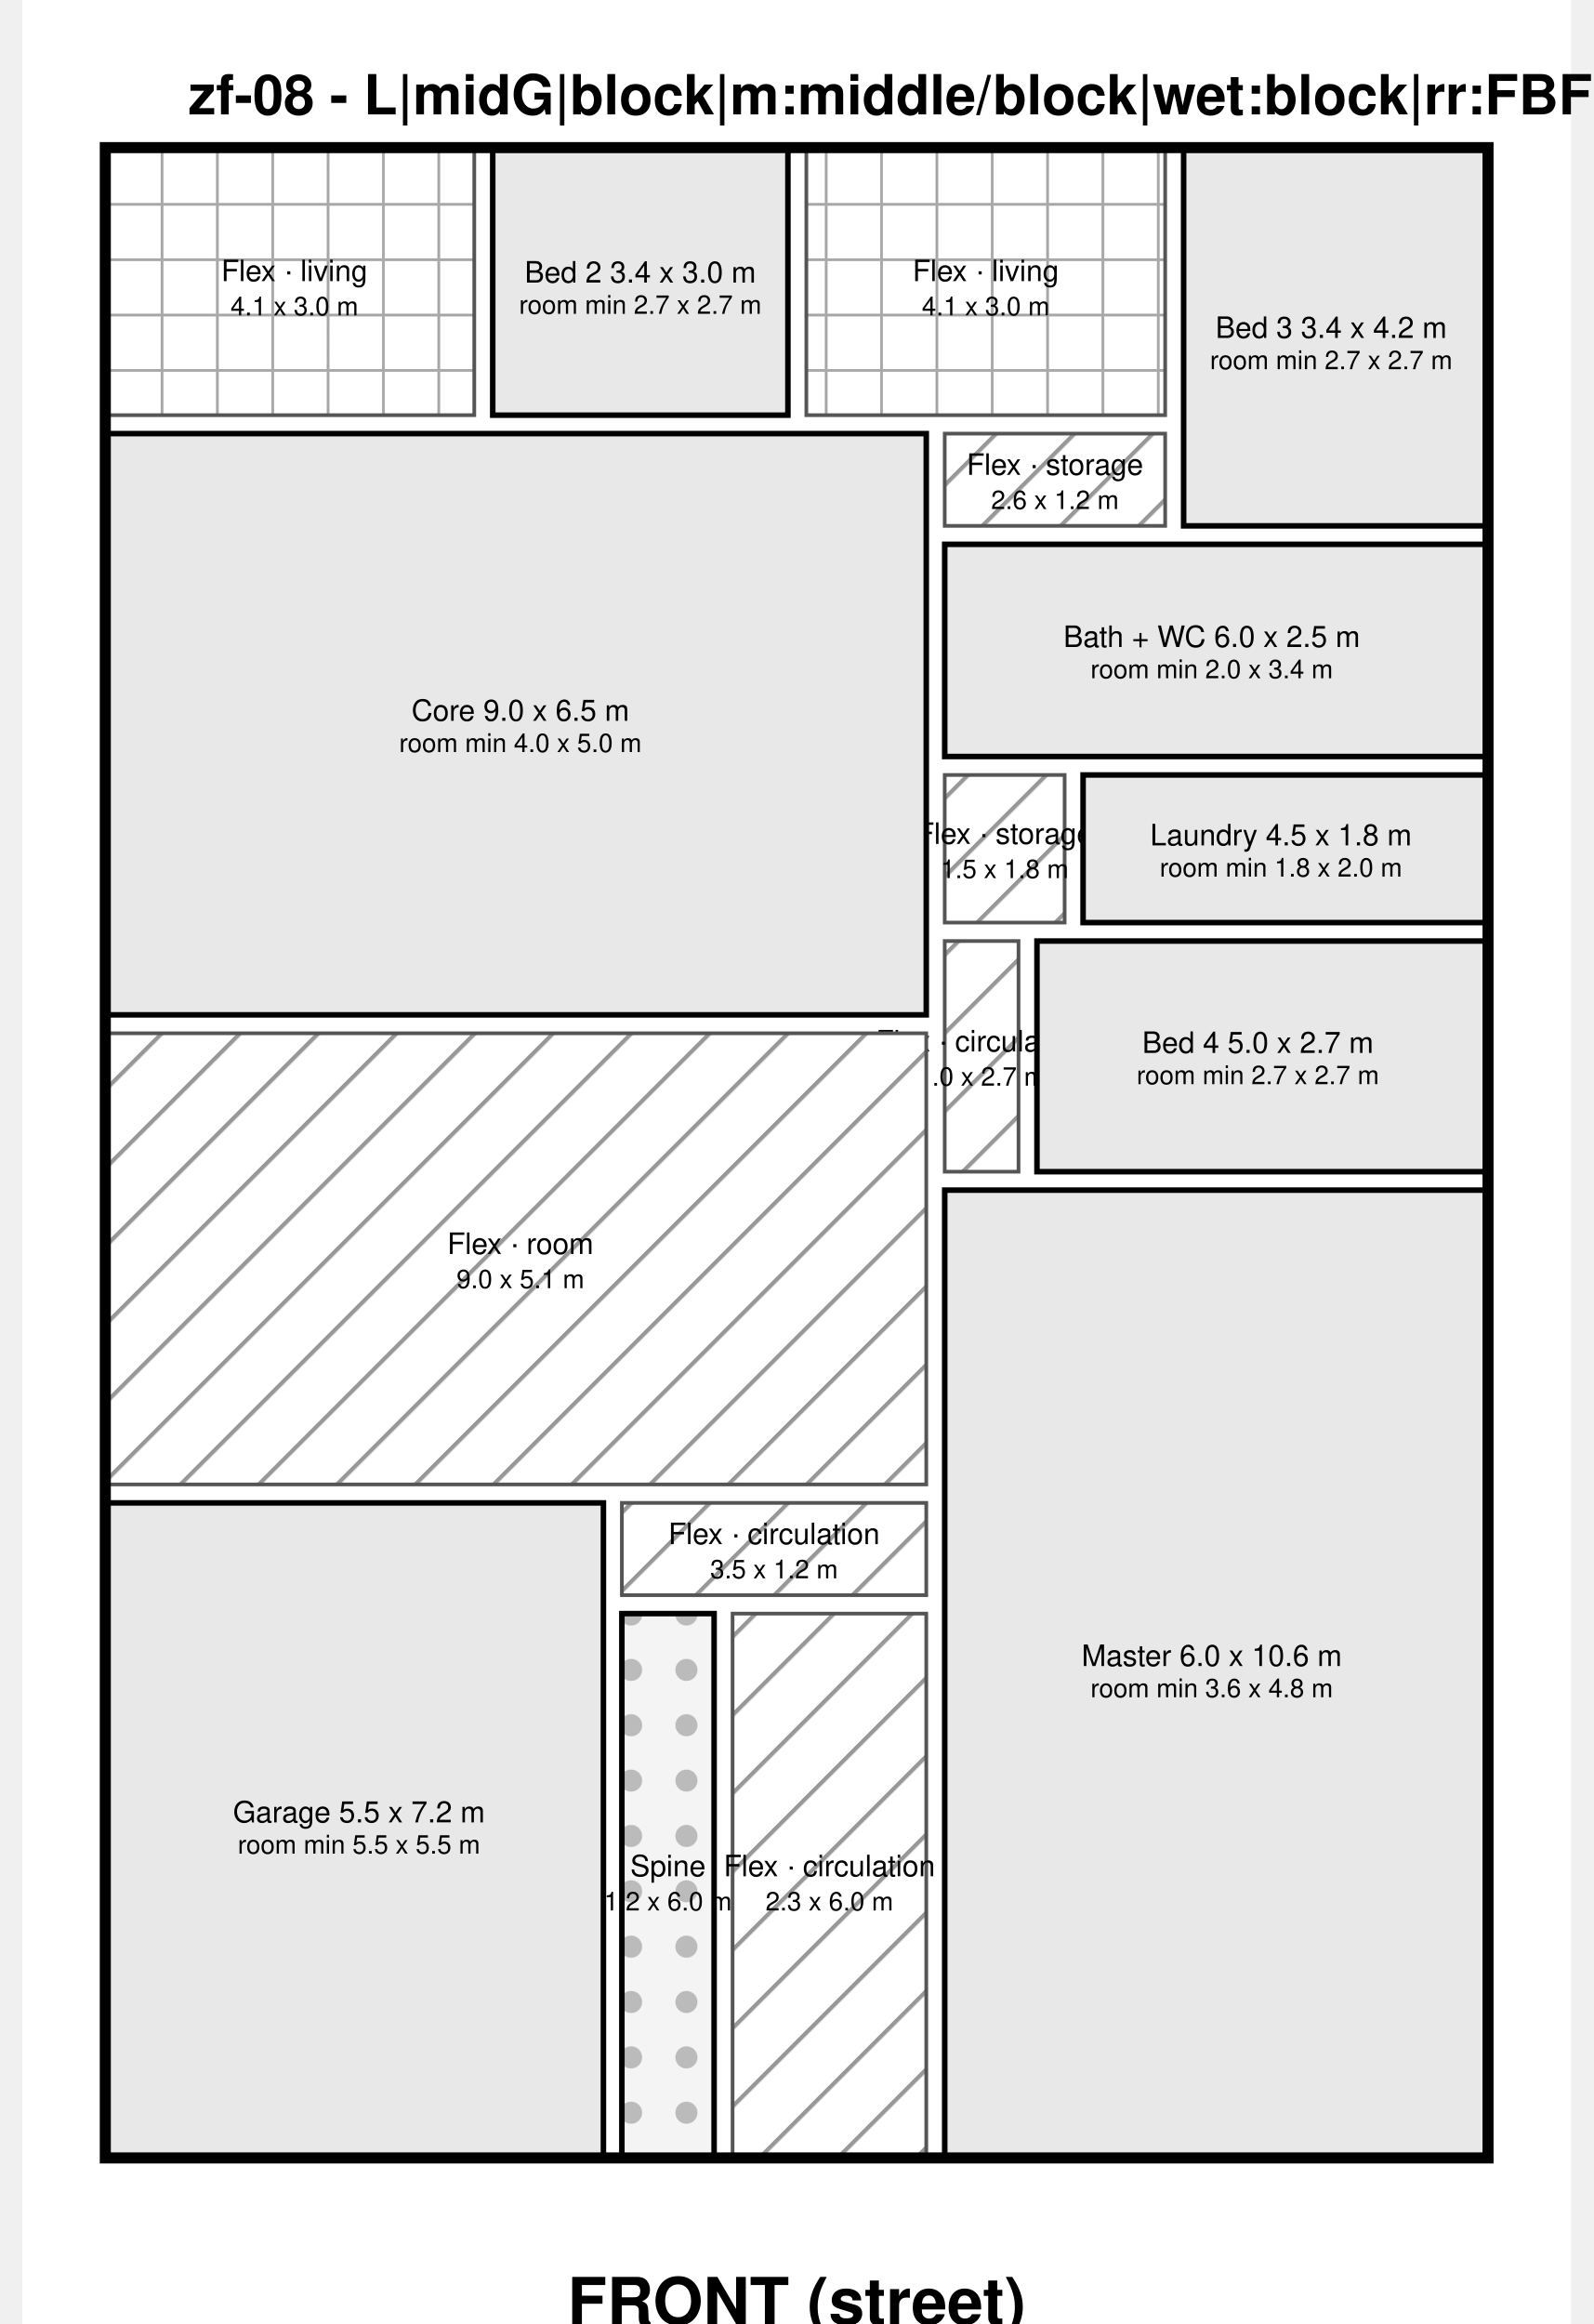
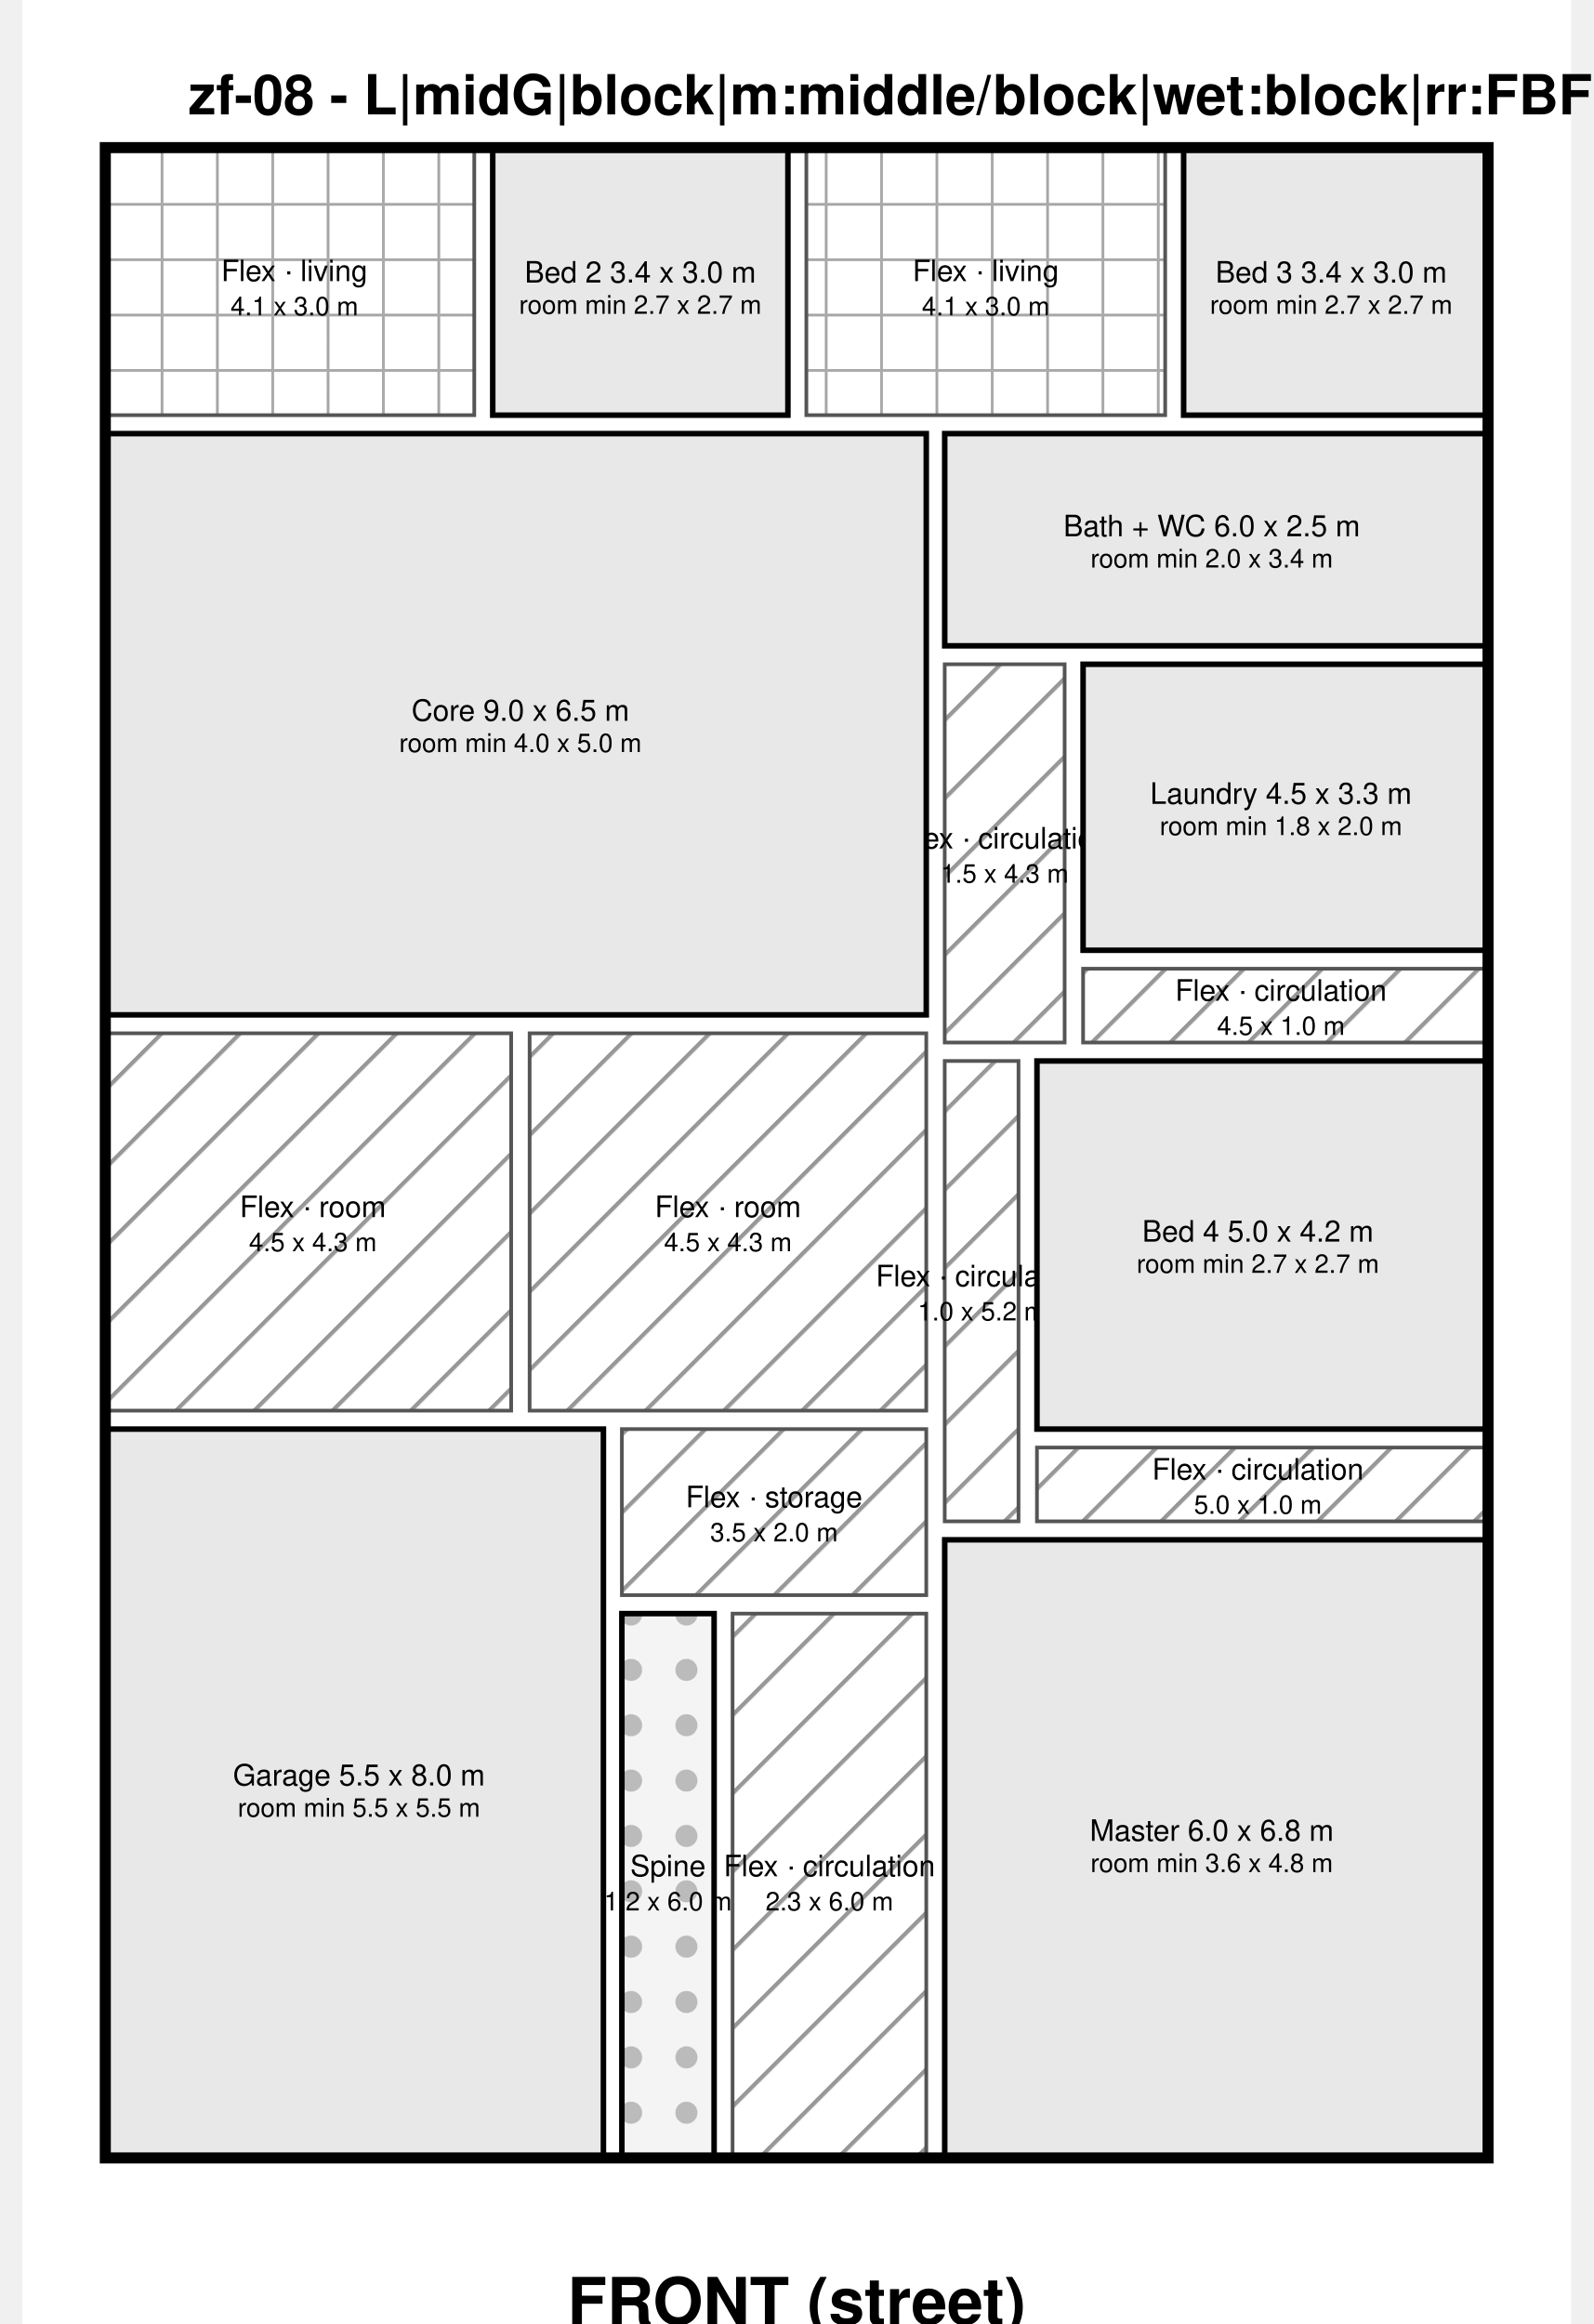
<svg xmlns="http://www.w3.org/2000/svg" width="840" height="1225" viewBox="-900 -1600 16790 25190" font-family="Helvetica, Arial, sans-serif" fill="#000">
  <defs>
    <pattern id="hatch" width="600" height="600" patternUnits="userSpaceOnUse" patternTransform="rotate(45)">
      <rect width="600" height="600" fill="#ffffff" />
      <line x1="0" y1="0" x2="0" y2="600" stroke="#999" stroke-width="90" />
    </pattern>
    <pattern id="hatch2" width="500" height="500" patternUnits="userSpaceOnUse" patternTransform="rotate(-45)">
      <rect width="500" height="500" fill="#ffffff" />
      <line x1="0" y1="0" x2="0" y2="500" stroke="#666" stroke-width="70" />
    </pattern>
    <pattern id="hatch3" width="600" height="600" patternUnits="userSpaceOnUse">
      <rect width="600" height="600" fill="#ffffff" />
      <line x1="0" y1="0" x2="0" y2="600" stroke="#aaa" stroke-width="60" />
      <line x1="0" y1="0" x2="600" y2="0" stroke="#aaa" stroke-width="60" />
    </pattern>
    <pattern id="dots" width="600" height="600" patternUnits="userSpaceOnUse">
      <rect width="600" height="600" fill="#f4f4f4" />
      <circle cx="300" cy="300" r="120" fill="#bbb" />
    </pattern>
  </defs>
  <rect x="-900" y="-1600" width="16790" height="25190" fill="#ffffff" />
-   <text x="900" y="-360" font-size="600" font-weight="bold">zf-08 - L|midG|block|m:middle/block|wet:block|rr:FBFB|nofw|v2</text>
+   <text x="900" y="-360" font-size="600" font-weight="bold">zf-08 - L|midG|block|m:middle/block|wet:block|rr:FBFB|nofw|v1</text>
  <g>
    <rect x="0" y="0" width="4000" height="2900" fill="url(#hatch3)" stroke="#555" stroke-width="40" />
    <text x="2050" y="1340" font-size="320" text-anchor="middle" dominant-baseline="middle">Flex · living</text>
    <text x="2050" y="1724" font-size="280" text-anchor="middle" dominant-baseline="middle">4.1 x 3.0 m</text>
  </g>
  <g>
    <rect x="7600" y="0" width="3890" height="2900" fill="url(#hatch3)" stroke="#555" stroke-width="40" />
    <text x="9545" y="1340" font-size="320" text-anchor="middle" dominant-baseline="middle">Flex · living</text>
    <text x="9545" y="1724" font-size="280" text-anchor="middle" dominant-baseline="middle">4.1 x 3.0 m</text>
  </g>
  <g>
-     <rect x="9100" y="3100" width="2390" height="1000" fill="url(#hatch)" stroke="#555" stroke-width="40" />
-     <text x="10295" y="3440" font-size="320" text-anchor="middle" dominant-baseline="middle">Flex · storage</text>
-     <text x="10295" y="3824" font-size="280" text-anchor="middle" dominant-baseline="middle">2.6 x 1.2 m</text>
+     <rect x="9100" y="5600" width="1300" height="4100" fill="url(#hatch)" stroke="#555" stroke-width="40" />
+     <text x="9750" y="7490" font-size="320" text-anchor="middle" dominant-baseline="middle">Flex · circulation</text>
+     <text x="9750" y="7874" font-size="280" text-anchor="middle" dominant-baseline="middle">1.5 x 4.3 m</text>
  </g>
  <g>
-     <rect x="9100" y="6800" width="1300" height="1600" fill="url(#hatch)" stroke="#555" stroke-width="40" />
-     <text x="9750" y="7440" font-size="320" text-anchor="middle" dominant-baseline="middle">Flex · storage</text>
-     <text x="9750" y="7824" font-size="280" text-anchor="middle" dominant-baseline="middle">1.5 x 1.8 m</text>
+     <rect x="10600" y="8900" width="4390" height="800" fill="url(#hatch)" stroke="#555" stroke-width="40" />
+     <text x="12745" y="9140" font-size="320" text-anchor="middle" dominant-baseline="middle">Flex · circulation</text>
+     <text x="12745" y="9524" font-size="280" text-anchor="middle" dominant-baseline="middle">4.5 x 1.0 m</text>
  </g>
  <g>
-     <rect x="9100" y="8600" width="800" height="2500" fill="url(#hatch)" stroke="#555" stroke-width="40" />
-     <text x="9500" y="9690" font-size="320" text-anchor="middle" dominant-baseline="middle">Flex · circulation</text>
-     <text x="9500" y="10074" font-size="280" text-anchor="middle" dominant-baseline="middle">1.0 x 2.7 m</text>
+     <rect x="0" y="9600" width="4400" height="4090" fill="url(#hatch)" stroke="#555" stroke-width="40" />
+     <text x="2250" y="11485" font-size="320" text-anchor="middle" dominant-baseline="middle">Flex · room</text>
+     <text x="2250" y="11869" font-size="280" text-anchor="middle" dominant-baseline="middle">4.5 x 4.3 m</text>
  </g>
  <g>
-     <rect x="0" y="9600" width="8900" height="4890" fill="url(#hatch)" stroke="#555" stroke-width="40" />
-     <text x="4500" y="11885" font-size="320" text-anchor="middle" dominant-baseline="middle">Flex · room</text>
-     <text x="4500" y="12269" font-size="280" text-anchor="middle" dominant-baseline="middle">9.0 x 5.1 m</text>
+     <rect x="4600" y="9600" width="4300" height="4090" fill="url(#hatch)" stroke="#555" stroke-width="40" />
+     <text x="6750" y="11485" font-size="320" text-anchor="middle" dominant-baseline="middle">Flex · room</text>
+     <text x="6750" y="11869" font-size="280" text-anchor="middle" dominant-baseline="middle">4.5 x 4.3 m</text>
  </g>
  <g>
-     <rect x="5600" y="14690" width="3300" height="1000" fill="url(#hatch)" stroke="#555" stroke-width="40" />
-     <text x="7250" y="15030" font-size="320" text-anchor="middle" dominant-baseline="middle">Flex · circulation</text>
-     <text x="7250" y="15414" font-size="280" text-anchor="middle" dominant-baseline="middle">3.5 x 1.2 m</text>
+     <rect x="9100" y="9900" width="800" height="4990" fill="url(#hatch)" stroke="#555" stroke-width="40" />
+     <text x="9500" y="12235" font-size="320" text-anchor="middle" dominant-baseline="middle">Flex · circulation</text>
+     <text x="9500" y="12619" font-size="280" text-anchor="middle" dominant-baseline="middle">1.0 x 5.2 m</text>
+   </g>
+   <g>
+     <rect x="5600" y="13890" width="3300" height="1800" fill="url(#hatch)" stroke="#555" stroke-width="40" />
+     <text x="7250" y="14630" font-size="320" text-anchor="middle" dominant-baseline="middle">Flex · storage</text>
+     <text x="7250" y="15014" font-size="280" text-anchor="middle" dominant-baseline="middle">3.5 x 2.0 m</text>
+   </g>
+   <g>
+     <rect x="10100" y="14090" width="4890" height="800" fill="url(#hatch)" stroke="#555" stroke-width="40" />
+     <text x="12495" y="14330" font-size="320" text-anchor="middle" dominant-baseline="middle">Flex · circulation</text>
+     <text x="12495" y="14714" font-size="280" text-anchor="middle" dominant-baseline="middle">5.0 x 1.0 m</text>
  </g>
  <g>
    <rect x="6800" y="15890" width="2100" height="5900" fill="url(#hatch)" stroke="#555" stroke-width="40" />
    <text x="7850" y="18630" font-size="320" text-anchor="middle" dominant-baseline="middle">Flex · circulation</text>
    <text x="7850" y="19014" font-size="280" text-anchor="middle" dominant-baseline="middle">2.3 x 6.0 m</text>
  </g>
  <g>
    <rect x="4200" y="0" width="3200" height="2900" fill="#e8e8e8" stroke="#000" stroke-width="60" />
    <text x="5800" y="1356" font-size="320" text-anchor="middle" dominant-baseline="middle">Bed 2 3.4 x 3.0 m</text>
    <text x="5800" y="1708" font-size="280" text-anchor="middle" dominant-baseline="middle">room min 2.7 x 2.7 m</text>
  </g>
  <g>
-     <rect x="11690" y="0" width="3300" height="4100" fill="#e8e8e8" stroke="#000" stroke-width="60" />
-     <text x="13290" y="1956" font-size="320" text-anchor="middle" dominant-baseline="middle">Bed 3 3.4 x 4.2 m</text>
-     <text x="13290" y="2308" font-size="280" text-anchor="middle" dominant-baseline="middle">room min 2.7 x 2.7 m</text>
+     <rect x="11690" y="0" width="3300" height="2900" fill="#e8e8e8" stroke="#000" stroke-width="60" />
+     <text x="13290" y="1356" font-size="320" text-anchor="middle" dominant-baseline="middle">Bed 3 3.4 x 3.0 m</text>
+     <text x="13290" y="1708" font-size="280" text-anchor="middle" dominant-baseline="middle">room min 2.7 x 2.7 m</text>
  </g>
  <g>
    <rect x="0" y="3100" width="8900" height="6300" fill="#e8e8e8" stroke="#000" stroke-width="60" />
    <text x="4500" y="6106" font-size="320" text-anchor="middle" dominant-baseline="middle">Core 9.0 x 6.5 m</text>
    <text x="4500" y="6458" font-size="280" text-anchor="middle" dominant-baseline="middle">room min 4.0 x 5.0 m</text>
  </g>
  <g>
-     <rect x="0" y="14690" width="5400" height="7100" fill="#e8e8e8" stroke="#000" stroke-width="60" />
-     <text x="2750" y="18046" font-size="320" text-anchor="middle" dominant-baseline="middle">Garage 5.5 x 7.2 m</text>
-     <text x="2750" y="18398" font-size="280" text-anchor="middle" dominant-baseline="middle">room min 5.5 x 5.5 m</text>
+     <rect x="0" y="13890" width="5400" height="7900" fill="#e8e8e8" stroke="#000" stroke-width="60" />
+     <text x="2750" y="17646" font-size="320" text-anchor="middle" dominant-baseline="middle">Garage 5.5 x 8.0 m</text>
+     <text x="2750" y="17998" font-size="280" text-anchor="middle" dominant-baseline="middle">room min 5.5 x 5.5 m</text>
  </g>
  <g>
-     <rect x="9100" y="4300" width="5890" height="2300" fill="#e8e8e8" stroke="#000" stroke-width="60" />
-     <text x="11995" y="5306" font-size="320" text-anchor="middle" dominant-baseline="middle">Bath + WC 6.0 x 2.5 m</text>
-     <text x="11995" y="5658" font-size="280" text-anchor="middle" dominant-baseline="middle">room min 2.0 x 3.4 m</text>
+     <rect x="9100" y="3100" width="5890" height="2300" fill="#e8e8e8" stroke="#000" stroke-width="60" />
+     <text x="11995" y="4106" font-size="320" text-anchor="middle" dominant-baseline="middle">Bath + WC 6.0 x 2.5 m</text>
+     <text x="11995" y="4458" font-size="280" text-anchor="middle" dominant-baseline="middle">room min 2.0 x 3.4 m</text>
  </g>
  <g>
-     <rect x="10600" y="6800" width="4390" height="1600" fill="#e8e8e8" stroke="#000" stroke-width="60" />
-     <text x="12745" y="7456" font-size="320" text-anchor="middle" dominant-baseline="middle">Laundry 4.5 x 1.8 m</text>
-     <text x="12745" y="7808" font-size="280" text-anchor="middle" dominant-baseline="middle">room min 1.8 x 2.0 m</text>
+     <rect x="10600" y="5600" width="4390" height="3100" fill="#e8e8e8" stroke="#000" stroke-width="60" />
+     <text x="12745" y="7006" font-size="320" text-anchor="middle" dominant-baseline="middle">Laundry 4.5 x 3.3 m</text>
+     <text x="12745" y="7358" font-size="280" text-anchor="middle" dominant-baseline="middle">room min 1.8 x 2.0 m</text>
  </g>
  <g>
-     <rect x="10100" y="8600" width="4890" height="2500" fill="#e8e8e8" stroke="#000" stroke-width="60" />
-     <text x="12495" y="9706" font-size="320" text-anchor="middle" dominant-baseline="middle">Bed 4 5.0 x 2.7 m</text>
-     <text x="12495" y="10058" font-size="280" text-anchor="middle" dominant-baseline="middle">room min 2.7 x 2.7 m</text>
+     <rect x="10100" y="9900" width="4890" height="3990" fill="#e8e8e8" stroke="#000" stroke-width="60" />
+     <text x="12495" y="11751" font-size="320" text-anchor="middle" dominant-baseline="middle">Bed 4 5.0 x 4.2 m</text>
+     <text x="12495" y="12103" font-size="280" text-anchor="middle" dominant-baseline="middle">room min 2.7 x 2.7 m</text>
  </g>
  <g>
-     <rect x="9100" y="11300" width="5890" height="10490" fill="#e8e8e8" stroke="#000" stroke-width="60" />
-     <text x="11995" y="16351" font-size="320" text-anchor="middle" dominant-baseline="middle">Master 6.0 x 10.6 m</text>
-     <text x="11995" y="16703" font-size="280" text-anchor="middle" dominant-baseline="middle">room min 3.6 x 4.8 m</text>
+     <rect x="9100" y="15090" width="5890" height="6700" fill="#e8e8e8" stroke="#000" stroke-width="60" />
+     <text x="11995" y="18246" font-size="320" text-anchor="middle" dominant-baseline="middle">Master 6.0 x 6.8 m</text>
+     <text x="11995" y="18598" font-size="280" text-anchor="middle" dominant-baseline="middle">room min 3.6 x 4.8 m</text>
  </g>
  <g>
    <rect x="5600" y="15890" width="1000" height="5900" fill="url(#dots)" stroke="#000" stroke-width="60" />
    <text x="6100" y="18630" font-size="320" text-anchor="middle" dominant-baseline="middle">Spine</text>
    <text x="6100" y="19014" font-size="280" text-anchor="middle" dominant-baseline="middle">1.2 x 6.0 m</text>
  </g>
  <rect x="0" y="0" width="14990" height="21790" fill="none" stroke="#000" stroke-width="120" />
  <text x="7495" y="23590" font-size="700" text-anchor="middle" font-weight="bold">FRONT (street)</text>
</svg>
